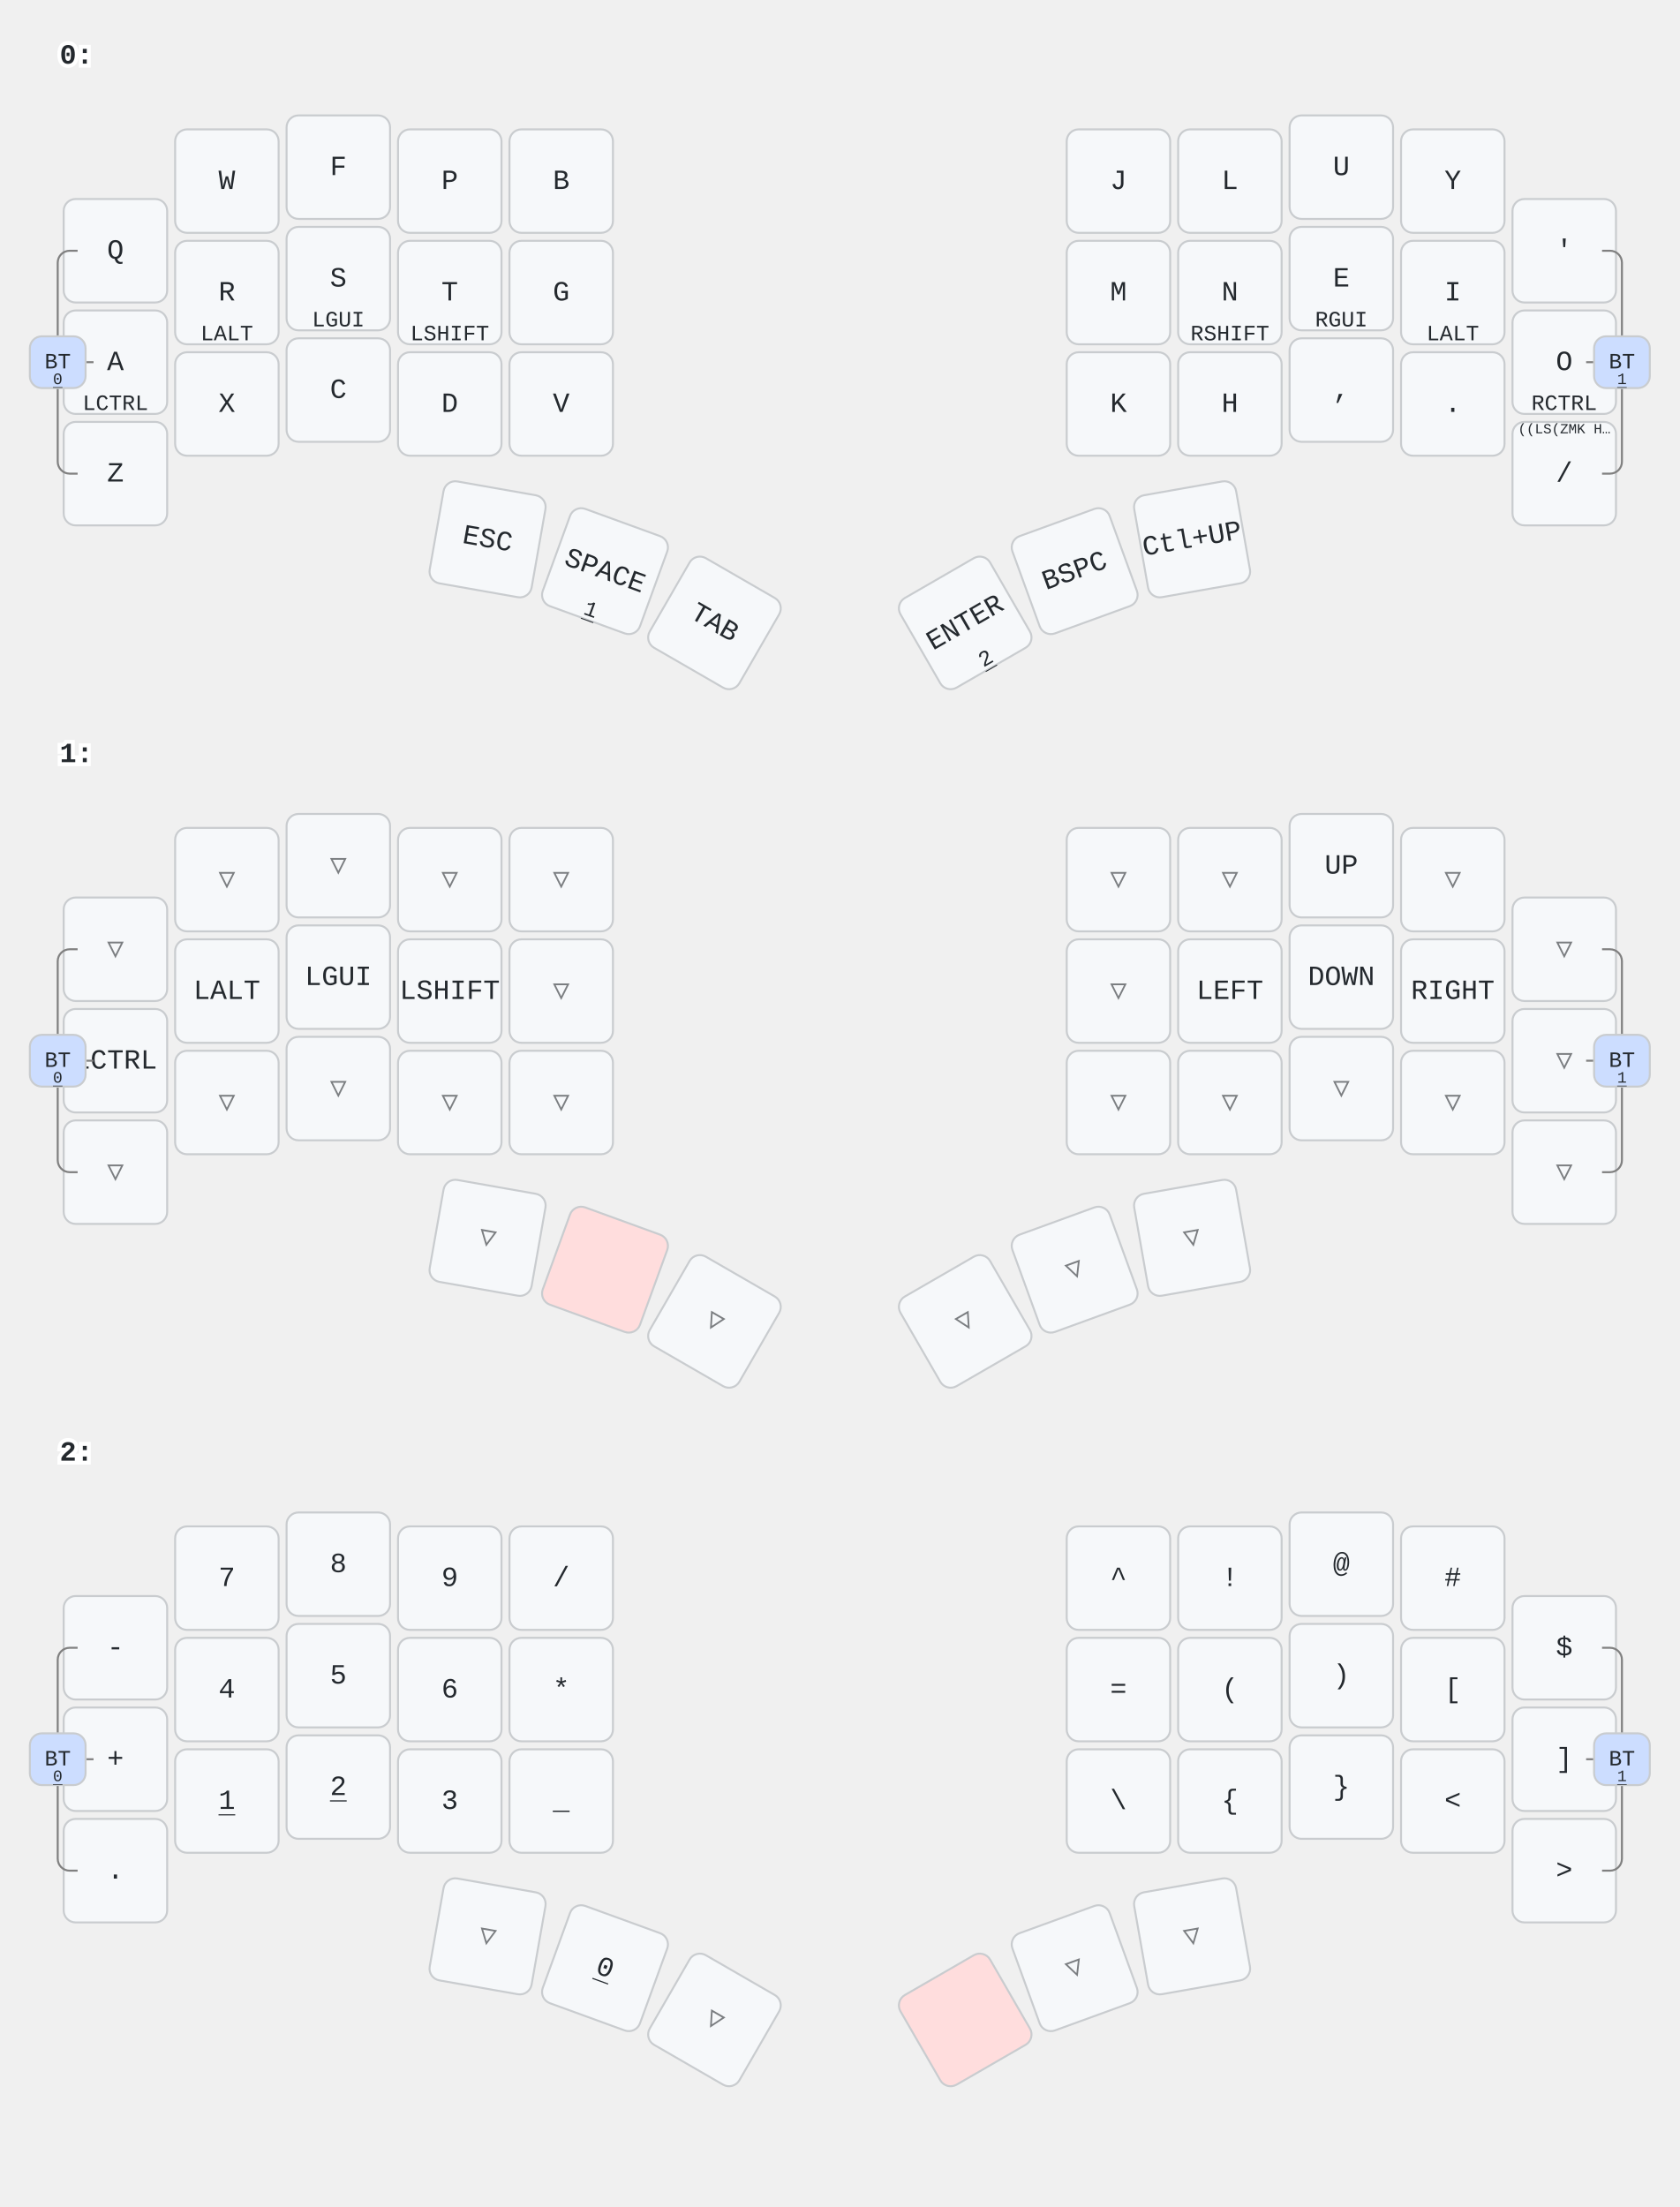
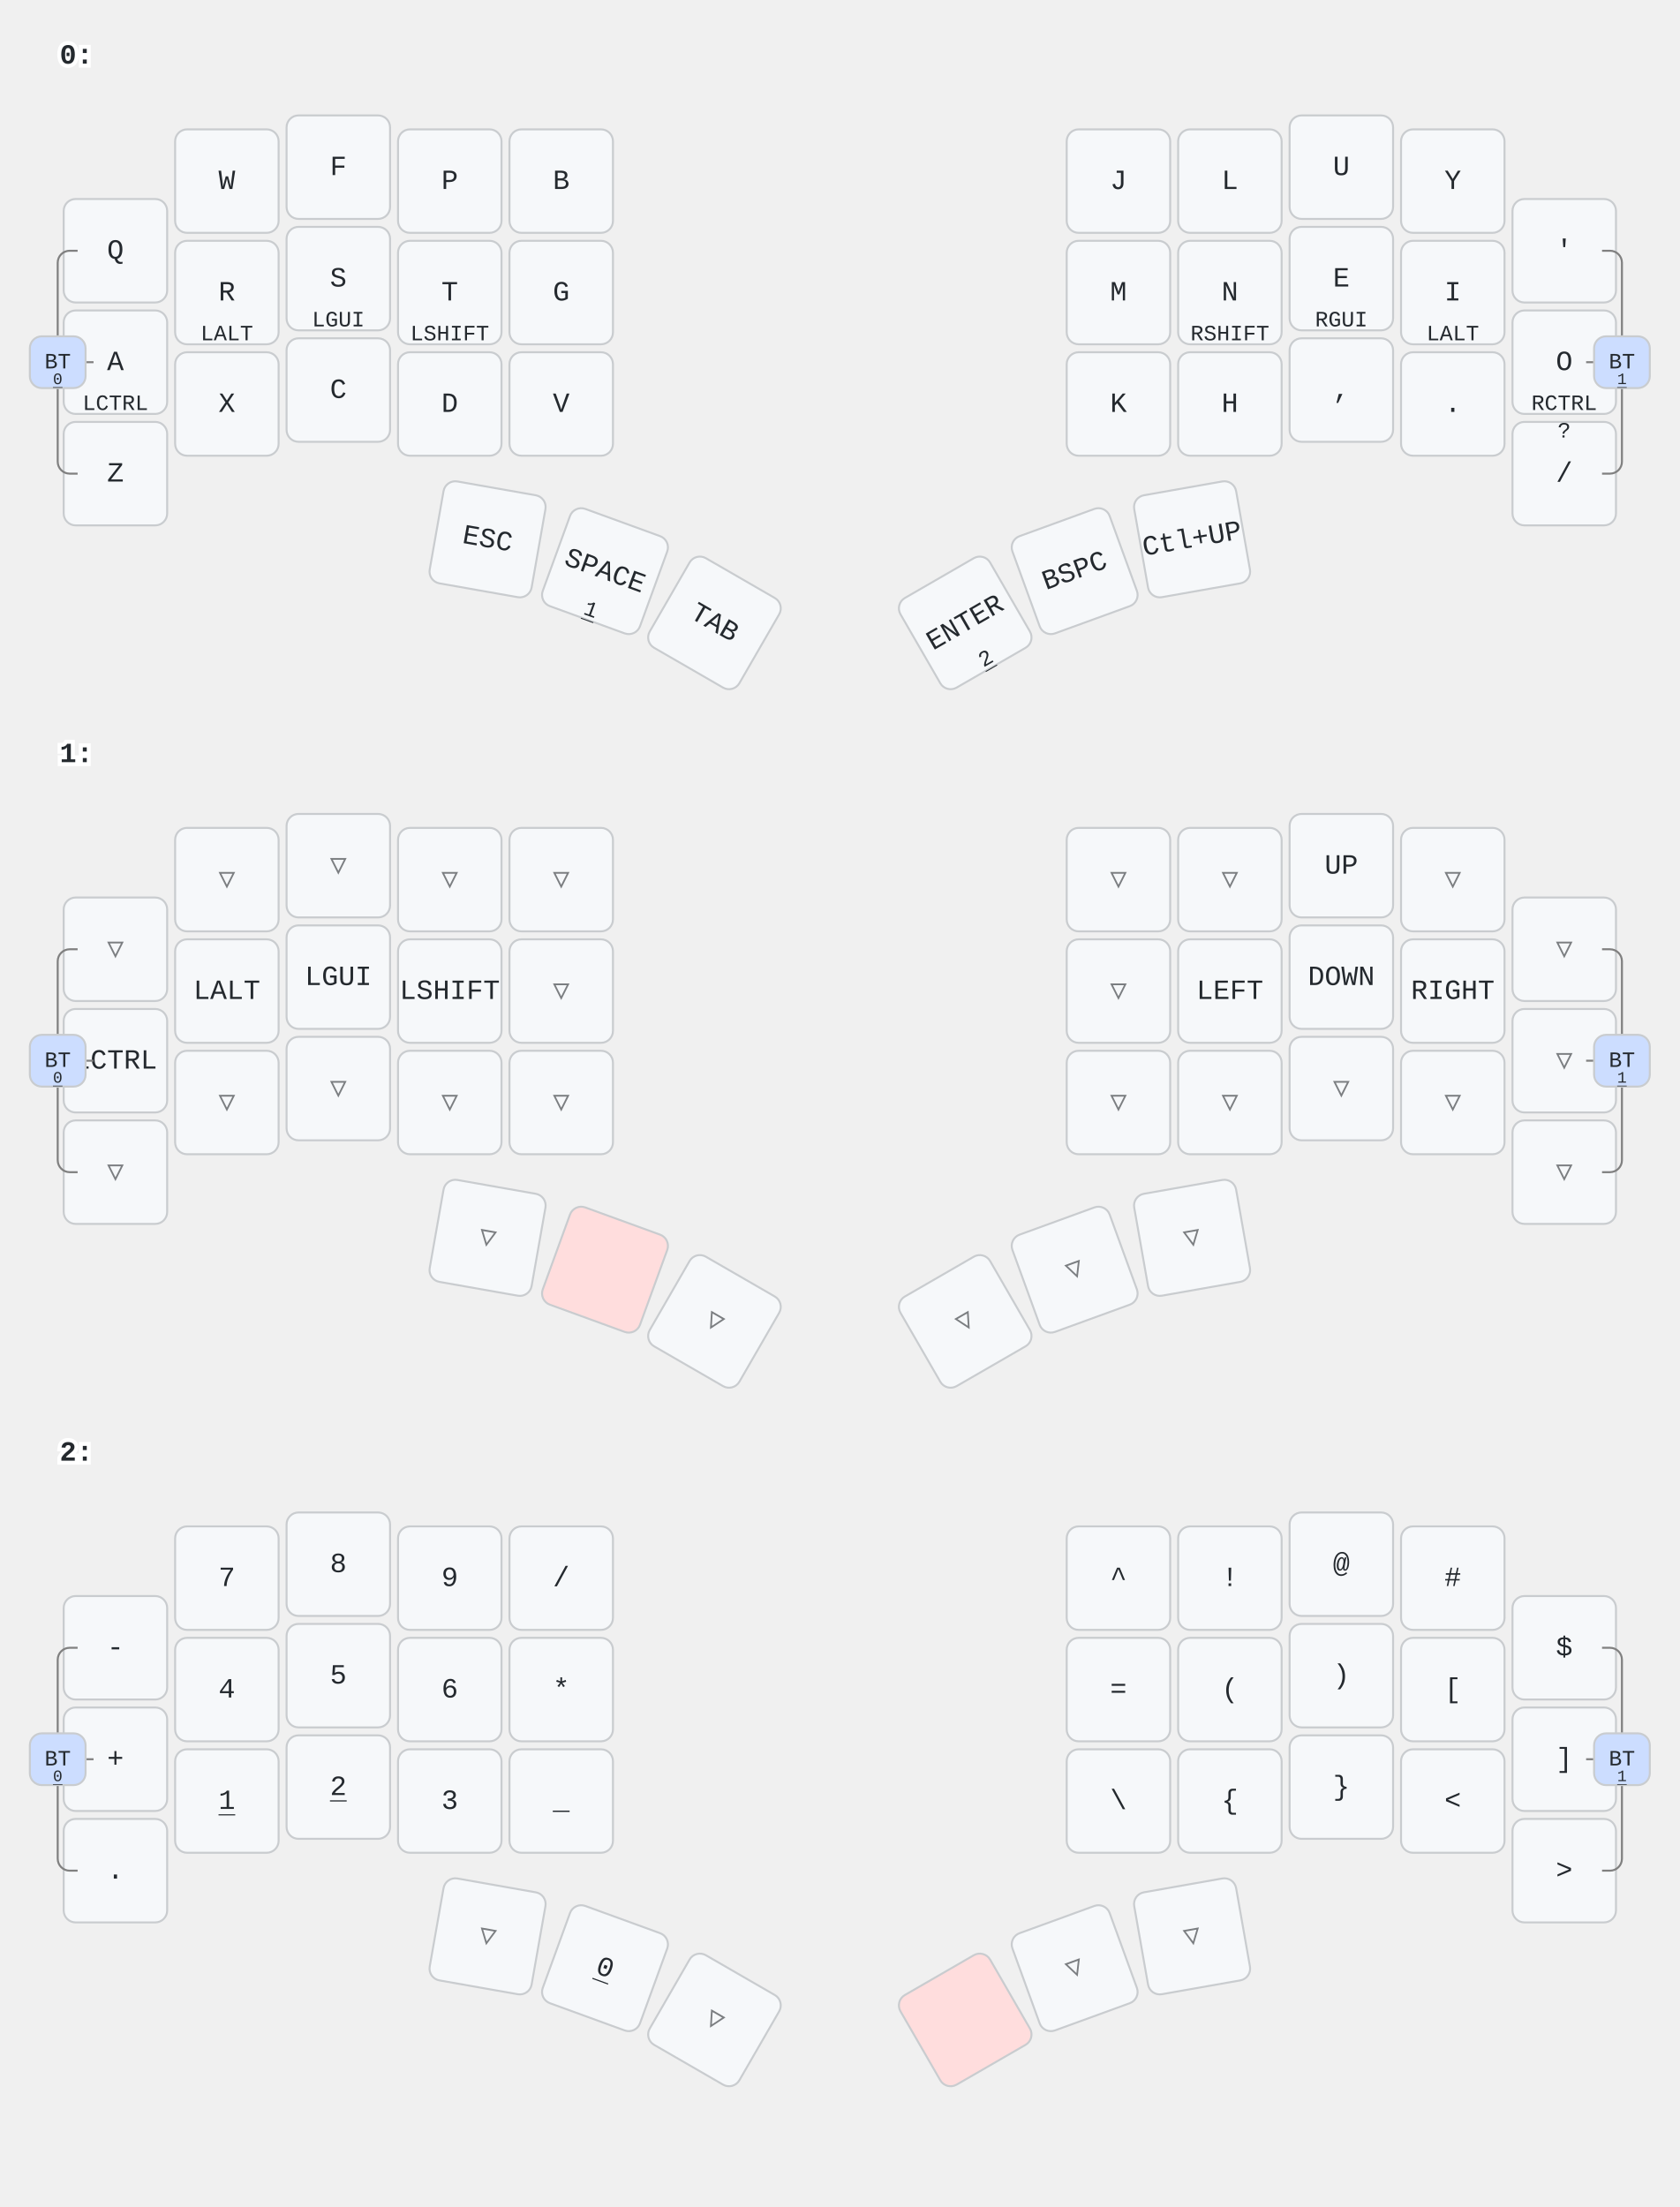
<svg xmlns="http://www.w3.org/2000/svg" width="844" height="1109" viewBox="0 0 844 1109" class="keymap">
  <style>/* inherit to force styles through use tags */
svg path {
    fill: inherit;
}

/* font and background color specifications */
svg.keymap {
    font-family: SFMono-Regular,Consolas,Liberation Mono,Menlo,monospace;
    font-size: 14px;
    font-kerning: normal;
    text-rendering: optimizeLegibility;
    fill: #24292e;
}

/* default key styling */
rect.key {
    fill: #f6f8fa;
}

rect.key, rect.combo {
    stroke: #c9cccf;
    stroke-width: 1;
}

/* default key side styling, only used is draw_key_sides is set */
rect.side {
    filter: brightness(90%);
}

/* color accent for combo boxes */
rect.combo, rect.combo-separate {
    fill: #cdf;
}

/* color accent for held keys */
rect.held, rect.combo.held {
    fill: #fdd;
}

/* color accent for ghost (optional) keys */
rect.ghost, rect.combo.ghost {
    stroke-dasharray: 4, 4;
    stroke-width: 2;
}

text {
    text-anchor: middle;
    dominant-baseline: middle;
}

/* styling for layer labels */
text.label {
    font-weight: bold;
    text-anchor: start;
    stroke: white;
    stroke-width: 4;
    paint-order: stroke;
}

/* styling for optional footer */
text.footer {
    text-anchor: end;
    dominant-baseline: auto;
    stroke: white;
    stroke-width: 4;
    paint-order: stroke;
}

/* styling for combo tap, and key non-tap label text */
text.combo, text.hold, text.shifted, text.left, text.right, text.tl, text.tr, text.bl, text.br {
    font-size: 11px;
}

text.hold, text.bl, text.br {
    text-anchor: middle;
    dominant-baseline: auto;
}

text.shifted, text.tl, text.tr {
    text-anchor: middle;
    dominant-baseline: hanging;
}

text.left, text.tl, text.bl {
    text-anchor: start;
}

text.right, text.tr, text.br {
    text-anchor: end;
}

text.layer-activator {
    text-decoration: underline;
}

/* styling for hold/shifted label text in combo box */
text.combo.hold, text.combo.shifted, text.combo.left, text.combo.right {
    font-size: 8px;
}

/* lighter symbol for transparent keys */
text.trans {
    fill: #7b7e81;
}

/* styling for combo dendrons */
path.combo {
    stroke-width: 1;
    stroke: gray;
    fill: none;
}

/* Start Tabler Icons Cleanup */
/* cannot use height/width with glyphs */
.icon-tabler &gt; path {
    fill: inherit;
    stroke: inherit;
    stroke-width: 2;
}
/* hide tabler's default box */
.icon-tabler &gt; path[stroke="none"][fill="none"] {
    visibility: hidden;
}
/* End Tabler Icons Cleanup */
</style>
  <g transform="translate(30, 0)" class="layer-0">
    <text x="0" y="28" class="label" id="x_x">0:</text>
    <g transform="translate(0, 56)">
      <g transform="translate(28, 70)" class="key keypos-0">
        <rect rx="6" ry="6" x="-26" y="-26" width="52" height="52" class="key" />
        <text x="0" y="0" class="key tap">Q</text>
      </g>
      <g transform="translate(84, 35)" class="key keypos-1">
        <rect rx="6" ry="6" x="-26" y="-26" width="52" height="52" class="key" />
        <text x="0" y="0" class="key tap">W</text>
      </g>
      <g transform="translate(140, 28)" class="key keypos-2">
        <rect rx="6" ry="6" x="-26" y="-26" width="52" height="52" class="key" />
        <text x="0" y="0" class="key tap">F</text>
      </g>
      <g transform="translate(196, 35)" class="key keypos-3">
        <rect rx="6" ry="6" x="-26" y="-26" width="52" height="52" class="key" />
        <text x="0" y="0" class="key tap">P</text>
      </g>
      <g transform="translate(252, 35)" class="key keypos-4">
        <rect rx="6" ry="6" x="-26" y="-26" width="52" height="52" class="key" />
        <text x="0" y="0" class="key tap">B</text>
      </g>
      <g transform="translate(532, 35)" class="key keypos-5">
        <rect rx="6" ry="6" x="-26" y="-26" width="52" height="52" class="key" />
        <text x="0" y="0" class="key tap">J</text>
      </g>
      <g transform="translate(588, 35)" class="key keypos-6">
        <rect rx="6" ry="6" x="-26" y="-26" width="52" height="52" class="key" />
        <text x="0" y="0" class="key tap">L</text>
      </g>
      <g transform="translate(644, 28)" class="key keypos-7">
        <rect rx="6" ry="6" x="-26" y="-26" width="52" height="52" class="key" />
        <text x="0" y="0" class="key tap">U</text>
      </g>
      <g transform="translate(700, 35)" class="key keypos-8">
        <rect rx="6" ry="6" x="-26" y="-26" width="52" height="52" class="key" />
        <text x="0" y="0" class="key tap">Y</text>
      </g>
      <g transform="translate(756, 70)" class="key keypos-9">
        <rect rx="6" ry="6" x="-26" y="-26" width="52" height="52" class="key" />
        <text x="0" y="0" class="key tap">'</text>
      </g>
      <g transform="translate(28, 126)" class="key keypos-10">
        <rect rx="6" ry="6" x="-26" y="-26" width="52" height="52" class="key" />
        <text x="0" y="0" class="key tap">A</text>
        <text x="0" y="24" class="key hold">LCTRL</text>
      </g>
      <g transform="translate(84, 91)" class="key keypos-11">
        <rect rx="6" ry="6" x="-26" y="-26" width="52" height="52" class="key" />
        <text x="0" y="0" class="key tap">R</text>
        <text x="0" y="24" class="key hold">LALT</text>
      </g>
      <g transform="translate(140, 84)" class="key keypos-12">
        <rect rx="6" ry="6" x="-26" y="-26" width="52" height="52" class="key" />
        <text x="0" y="0" class="key tap">S</text>
        <text x="0" y="24" class="key hold">LGUI</text>
      </g>
      <g transform="translate(196, 91)" class="key keypos-13">
        <rect rx="6" ry="6" x="-26" y="-26" width="52" height="52" class="key" />
        <text x="0" y="0" class="key tap">T</text>
        <text x="0" y="24" class="key hold">LSHIFT</text>
      </g>
      <g transform="translate(252, 91)" class="key keypos-14">
        <rect rx="6" ry="6" x="-26" y="-26" width="52" height="52" class="key" />
        <text x="0" y="0" class="key tap">G</text>
      </g>
      <g transform="translate(532, 91)" class="key keypos-15">
        <rect rx="6" ry="6" x="-26" y="-26" width="52" height="52" class="key" />
        <text x="0" y="0" class="key tap">M</text>
      </g>
      <g transform="translate(588, 91)" class="key keypos-16">
        <rect rx="6" ry="6" x="-26" y="-26" width="52" height="52" class="key" />
        <text x="0" y="0" class="key tap">N</text>
        <text x="0" y="24" class="key hold">RSHIFT</text>
      </g>
      <g transform="translate(644, 84)" class="key keypos-17">
        <rect rx="6" ry="6" x="-26" y="-26" width="52" height="52" class="key" />
        <text x="0" y="0" class="key tap">E</text>
        <text x="0" y="24" class="key hold">RGUI</text>
      </g>
      <g transform="translate(700, 91)" class="key keypos-18">
        <rect rx="6" ry="6" x="-26" y="-26" width="52" height="52" class="key" />
        <text x="0" y="0" class="key tap">I</text>
        <text x="0" y="24" class="key hold">LALT</text>
      </g>
      <g transform="translate(756, 126)" class="key keypos-19">
        <rect rx="6" ry="6" x="-26" y="-26" width="52" height="52" class="key" />
        <text x="0" y="0" class="key tap">O</text>
        <text x="0" y="24" class="key hold">RCTRL</text>
      </g>
      <g transform="translate(28, 182)" class="key keypos-20">
        <rect rx="6" ry="6" x="-26" y="-26" width="52" height="52" class="key" />
        <text x="0" y="0" class="key tap">Z</text>
      </g>
      <g transform="translate(84, 147)" class="key keypos-21">
        <rect rx="6" ry="6" x="-26" y="-26" width="52" height="52" class="key" />
        <text x="0" y="0" class="key tap">X</text>
      </g>
      <g transform="translate(140, 140)" class="key keypos-22">
        <rect rx="6" ry="6" x="-26" y="-26" width="52" height="52" class="key" />
        <text x="0" y="0" class="key tap">C</text>
      </g>
      <g transform="translate(196, 147)" class="key keypos-23">
        <rect rx="6" ry="6" x="-26" y="-26" width="52" height="52" class="key" />
        <text x="0" y="0" class="key tap">D</text>
      </g>
      <g transform="translate(252, 147)" class="key keypos-24">
        <rect rx="6" ry="6" x="-26" y="-26" width="52" height="52" class="key" />
        <text x="0" y="0" class="key tap">V</text>
      </g>
      <g transform="translate(532, 147)" class="key keypos-25">
        <rect rx="6" ry="6" x="-26" y="-26" width="52" height="52" class="key" />
        <text x="0" y="0" class="key tap">K</text>
      </g>
      <g transform="translate(588, 147)" class="key keypos-26">
        <rect rx="6" ry="6" x="-26" y="-26" width="52" height="52" class="key" />
        <text x="0" y="0" class="key tap">H</text>
      </g>
      <g transform="translate(644, 140)" class="key keypos-27">
        <rect rx="6" ry="6" x="-26" y="-26" width="52" height="52" class="key" />
        <text x="0" y="0" class="key tap">,</text>
      </g>
      <g transform="translate(700, 147)" class="key keypos-28">
        <rect rx="6" ry="6" x="-26" y="-26" width="52" height="52" class="key" />
        <text x="0" y="0" class="key tap">.</text>
      </g>
      <g transform="translate(756, 182)" class="key keypos-29">
        <rect rx="6" ry="6" x="-26" y="-26" width="52" height="52" class="key" />
        <text x="0" y="0" class="key tap">/</text>
-         <text x="0" y="-24" class="key shifted">
-           <tspan style="font-size: 64%">((LS(ZMK H…</tspan>
-         </text>
+         <text x="0" y="-24" class="key shifted">?</text>
      </g>
      <g transform="translate(215, 215) rotate(10.0)" class="key keypos-30">
        <rect rx="6" ry="6" x="-26" y="-26" width="52" height="52" class="key" />
        <text x="0" y="0" class="key tap">ESC</text>
      </g>
      <g transform="translate(274, 231) rotate(20.0)" class="key keypos-31">
        <rect rx="6" ry="6" x="-26" y="-26" width="52" height="52" class="key" />
        <text x="0" y="0" class="key tap">SPACE</text>
        <a href="#x_x">
          <text x="0" y="24" class="key hold layer-activator">1</text>
        </a>
      </g>
      <g transform="translate(329, 257) rotate(30.0)" class="key keypos-32">
        <rect rx="6" ry="6" x="-26" y="-26" width="52" height="52" class="key" />
        <text x="0" y="0" class="key tap">TAB</text>
      </g>
      <g transform="translate(455, 257) rotate(-30.0)" class="key keypos-33">
        <rect rx="6" ry="6" x="-26" y="-26" width="52" height="52" class="key" />
        <text x="0" y="0" class="key tap">ENTER</text>
        <a href="#x_x">
          <text x="0" y="24" class="key hold layer-activator">2</text>
        </a>
      </g>
      <g transform="translate(510, 231) rotate(-20.0)" class="key keypos-34">
        <rect rx="6" ry="6" x="-26" y="-26" width="52" height="52" class="key" />
        <text x="0" y="0" class="key tap">BSPC</text>
      </g>
      <g transform="translate(569, 215) rotate(-10.0)" class="key keypos-35">
        <rect rx="6" ry="6" x="-26" y="-26" width="52" height="52" class="key" />
        <text x="0" y="0" class="key tap">Ctl+UP</text>
      </g>
      <g class="combo combopos-0">
        <path d="M-1,126 v-50 a6.0,6.0 0 0 1 6.0,-6.0 h4" class="combo" />
        <path d="M-1,126 l18,0" class="combo" />
        <path d="M-1,126 v50 a6.0,6.0 0 0 0 6.0,6.0 h4" class="combo" />
        <rect rx="6" ry="6" x="-15" y="113" width="28" height="26" class="combo" />
        <text x="-1" y="126" class="combo tap">BT</text>
        <a href="#x_x">
          <text x="-1" y="137" class="combo hold layer-activator">0</text>
        </a>
      </g>
      <g class="combo combopos-1">
        <path d="M785,126 v-50 a6.0,6.0 0 0 0 -6.0,-6.0 h-4" class="combo" />
        <path d="M785,126 l-18,0" class="combo" />
        <path d="M785,126 v50 a6.0,6.0 0 0 1 -6.0,6.0 h-4" class="combo" />
        <rect rx="6" ry="6" x="771" y="113" width="28" height="26" class="combo" />
        <text x="785" y="126" class="combo tap">BT</text>
        <a href="#x_x">
          <text x="785" y="137" class="combo hold layer-activator">1</text>
        </a>
      </g>
    </g>
  </g>
  <g transform="translate(30, 351)" class="layer-1">
    <text x="0" y="28" class="label" id="x_x">1:</text>
    <g transform="translate(0, 56)">
      <g transform="translate(28, 70)" class="key trans keypos-0">
        <rect rx="6" ry="6" x="-26" y="-26" width="52" height="52" class="key trans" />
        <text x="0" y="0" class="key trans tap">▽</text>
      </g>
      <g transform="translate(84, 35)" class="key trans keypos-1">
        <rect rx="6" ry="6" x="-26" y="-26" width="52" height="52" class="key trans" />
        <text x="0" y="0" class="key trans tap">▽</text>
      </g>
      <g transform="translate(140, 28)" class="key trans keypos-2">
        <rect rx="6" ry="6" x="-26" y="-26" width="52" height="52" class="key trans" />
        <text x="0" y="0" class="key trans tap">▽</text>
      </g>
      <g transform="translate(196, 35)" class="key trans keypos-3">
        <rect rx="6" ry="6" x="-26" y="-26" width="52" height="52" class="key trans" />
        <text x="0" y="0" class="key trans tap">▽</text>
      </g>
      <g transform="translate(252, 35)" class="key trans keypos-4">
        <rect rx="6" ry="6" x="-26" y="-26" width="52" height="52" class="key trans" />
        <text x="0" y="0" class="key trans tap">▽</text>
      </g>
      <g transform="translate(532, 35)" class="key trans keypos-5">
        <rect rx="6" ry="6" x="-26" y="-26" width="52" height="52" class="key trans" />
        <text x="0" y="0" class="key trans tap">▽</text>
      </g>
      <g transform="translate(588, 35)" class="key trans keypos-6">
        <rect rx="6" ry="6" x="-26" y="-26" width="52" height="52" class="key trans" />
        <text x="0" y="0" class="key trans tap">▽</text>
      </g>
      <g transform="translate(644, 28)" class="key keypos-7">
        <rect rx="6" ry="6" x="-26" y="-26" width="52" height="52" class="key" />
        <text x="0" y="0" class="key tap">UP</text>
      </g>
      <g transform="translate(700, 35)" class="key trans keypos-8">
        <rect rx="6" ry="6" x="-26" y="-26" width="52" height="52" class="key trans" />
        <text x="0" y="0" class="key trans tap">▽</text>
      </g>
      <g transform="translate(756, 70)" class="key trans keypos-9">
        <rect rx="6" ry="6" x="-26" y="-26" width="52" height="52" class="key trans" />
        <text x="0" y="0" class="key trans tap">▽</text>
      </g>
      <g transform="translate(28, 126)" class="key keypos-10">
        <rect rx="6" ry="6" x="-26" y="-26" width="52" height="52" class="key" />
        <text x="0" y="0" class="key tap">LCTRL</text>
      </g>
      <g transform="translate(84, 91)" class="key keypos-11">
        <rect rx="6" ry="6" x="-26" y="-26" width="52" height="52" class="key" />
        <text x="0" y="0" class="key tap">LALT</text>
      </g>
      <g transform="translate(140, 84)" class="key keypos-12">
        <rect rx="6" ry="6" x="-26" y="-26" width="52" height="52" class="key" />
        <text x="0" y="0" class="key tap">LGUI</text>
      </g>
      <g transform="translate(196, 91)" class="key keypos-13">
        <rect rx="6" ry="6" x="-26" y="-26" width="52" height="52" class="key" />
        <text x="0" y="0" class="key tap">LSHIFT</text>
      </g>
      <g transform="translate(252, 91)" class="key trans keypos-14">
        <rect rx="6" ry="6" x="-26" y="-26" width="52" height="52" class="key trans" />
        <text x="0" y="0" class="key trans tap">▽</text>
      </g>
      <g transform="translate(532, 91)" class="key trans keypos-15">
        <rect rx="6" ry="6" x="-26" y="-26" width="52" height="52" class="key trans" />
        <text x="0" y="0" class="key trans tap">▽</text>
      </g>
      <g transform="translate(588, 91)" class="key keypos-16">
        <rect rx="6" ry="6" x="-26" y="-26" width="52" height="52" class="key" />
        <text x="0" y="0" class="key tap">LEFT</text>
      </g>
      <g transform="translate(644, 84)" class="key keypos-17">
        <rect rx="6" ry="6" x="-26" y="-26" width="52" height="52" class="key" />
        <text x="0" y="0" class="key tap">DOWN</text>
      </g>
      <g transform="translate(700, 91)" class="key keypos-18">
        <rect rx="6" ry="6" x="-26" y="-26" width="52" height="52" class="key" />
        <text x="0" y="0" class="key tap">RIGHT</text>
      </g>
      <g transform="translate(756, 126)" class="key trans keypos-19">
        <rect rx="6" ry="6" x="-26" y="-26" width="52" height="52" class="key trans" />
        <text x="0" y="0" class="key trans tap">▽</text>
      </g>
      <g transform="translate(28, 182)" class="key trans keypos-20">
        <rect rx="6" ry="6" x="-26" y="-26" width="52" height="52" class="key trans" />
        <text x="0" y="0" class="key trans tap">▽</text>
      </g>
      <g transform="translate(84, 147)" class="key trans keypos-21">
        <rect rx="6" ry="6" x="-26" y="-26" width="52" height="52" class="key trans" />
        <text x="0" y="0" class="key trans tap">▽</text>
      </g>
      <g transform="translate(140, 140)" class="key trans keypos-22">
        <rect rx="6" ry="6" x="-26" y="-26" width="52" height="52" class="key trans" />
        <text x="0" y="0" class="key trans tap">▽</text>
      </g>
      <g transform="translate(196, 147)" class="key trans keypos-23">
        <rect rx="6" ry="6" x="-26" y="-26" width="52" height="52" class="key trans" />
        <text x="0" y="0" class="key trans tap">▽</text>
      </g>
      <g transform="translate(252, 147)" class="key trans keypos-24">
        <rect rx="6" ry="6" x="-26" y="-26" width="52" height="52" class="key trans" />
        <text x="0" y="0" class="key trans tap">▽</text>
      </g>
      <g transform="translate(532, 147)" class="key trans keypos-25">
        <rect rx="6" ry="6" x="-26" y="-26" width="52" height="52" class="key trans" />
        <text x="0" y="0" class="key trans tap">▽</text>
      </g>
      <g transform="translate(588, 147)" class="key trans keypos-26">
        <rect rx="6" ry="6" x="-26" y="-26" width="52" height="52" class="key trans" />
        <text x="0" y="0" class="key trans tap">▽</text>
      </g>
      <g transform="translate(644, 140)" class="key trans keypos-27">
        <rect rx="6" ry="6" x="-26" y="-26" width="52" height="52" class="key trans" />
        <text x="0" y="0" class="key trans tap">▽</text>
      </g>
      <g transform="translate(700, 147)" class="key trans keypos-28">
        <rect rx="6" ry="6" x="-26" y="-26" width="52" height="52" class="key trans" />
        <text x="0" y="0" class="key trans tap">▽</text>
      </g>
      <g transform="translate(756, 182)" class="key trans keypos-29">
        <rect rx="6" ry="6" x="-26" y="-26" width="52" height="52" class="key trans" />
        <text x="0" y="0" class="key trans tap">▽</text>
      </g>
      <g transform="translate(215, 215) rotate(10.0)" class="key trans keypos-30">
        <rect rx="6" ry="6" x="-26" y="-26" width="52" height="52" class="key trans" />
        <text x="0" y="0" class="key trans tap">▽</text>
      </g>
      <g transform="translate(274, 231) rotate(20.0)" class="key held keypos-31">
        <rect rx="6" ry="6" x="-26" y="-26" width="52" height="52" class="key held" />
      </g>
      <g transform="translate(329, 257) rotate(30.0)" class="key trans keypos-32">
        <rect rx="6" ry="6" x="-26" y="-26" width="52" height="52" class="key trans" />
        <text x="0" y="0" class="key trans tap">▽</text>
      </g>
      <g transform="translate(455, 257) rotate(-30.0)" class="key trans keypos-33">
        <rect rx="6" ry="6" x="-26" y="-26" width="52" height="52" class="key trans" />
        <text x="0" y="0" class="key trans tap">▽</text>
      </g>
      <g transform="translate(510, 231) rotate(-20.0)" class="key trans keypos-34">
        <rect rx="6" ry="6" x="-26" y="-26" width="52" height="52" class="key trans" />
        <text x="0" y="0" class="key trans tap">▽</text>
      </g>
      <g transform="translate(569, 215) rotate(-10.0)" class="key trans keypos-35">
        <rect rx="6" ry="6" x="-26" y="-26" width="52" height="52" class="key trans" />
        <text x="0" y="0" class="key trans tap">▽</text>
      </g>
      <g class="combo combopos-0">
        <path d="M-1,126 v-50 a6.0,6.0 0 0 1 6.0,-6.0 h4" class="combo" />
        <path d="M-1,126 l18,0" class="combo" />
        <path d="M-1,126 v50 a6.0,6.0 0 0 0 6.0,6.0 h4" class="combo" />
        <rect rx="6" ry="6" x="-15" y="113" width="28" height="26" class="combo" />
        <text x="-1" y="126" class="combo tap">BT</text>
        <a href="#x_x">
          <text x="-1" y="137" class="combo hold layer-activator">0</text>
        </a>
      </g>
      <g class="combo combopos-1">
        <path d="M785,126 v-50 a6.0,6.0 0 0 0 -6.0,-6.0 h-4" class="combo" />
        <path d="M785,126 l-18,0" class="combo" />
        <path d="M785,126 v50 a6.0,6.0 0 0 1 -6.0,6.0 h-4" class="combo" />
        <rect rx="6" ry="6" x="771" y="113" width="28" height="26" class="combo" />
        <text x="785" y="126" class="combo tap">BT</text>
        <a href="#x_x">
          <text x="785" y="137" class="combo hold layer-activator">1</text>
        </a>
      </g>
    </g>
  </g>
  <g transform="translate(30, 702)" class="layer-2">
    <text x="0" y="28" class="label" id="x_x">2:</text>
    <g transform="translate(0, 56)">
      <g transform="translate(28, 70)" class="key keypos-0">
        <rect rx="6" ry="6" x="-26" y="-26" width="52" height="52" class="key" />
        <text x="0" y="0" class="key tap">-</text>
      </g>
      <g transform="translate(84, 35)" class="key keypos-1">
        <rect rx="6" ry="6" x="-26" y="-26" width="52" height="52" class="key" />
        <text x="0" y="0" class="key tap">7</text>
      </g>
      <g transform="translate(140, 28)" class="key keypos-2">
        <rect rx="6" ry="6" x="-26" y="-26" width="52" height="52" class="key" />
        <text x="0" y="0" class="key tap">8</text>
      </g>
      <g transform="translate(196, 35)" class="key keypos-3">
        <rect rx="6" ry="6" x="-26" y="-26" width="52" height="52" class="key" />
        <text x="0" y="0" class="key tap">9</text>
      </g>
      <g transform="translate(252, 35)" class="key keypos-4">
        <rect rx="6" ry="6" x="-26" y="-26" width="52" height="52" class="key" />
        <text x="0" y="0" class="key tap">/</text>
      </g>
      <g transform="translate(532, 35)" class="key keypos-5">
        <rect rx="6" ry="6" x="-26" y="-26" width="52" height="52" class="key" />
        <text x="0" y="0" class="key tap">^</text>
      </g>
      <g transform="translate(588, 35)" class="key keypos-6">
        <rect rx="6" ry="6" x="-26" y="-26" width="52" height="52" class="key" />
        <text x="0" y="0" class="key tap">!</text>
      </g>
      <g transform="translate(644, 28)" class="key keypos-7">
        <rect rx="6" ry="6" x="-26" y="-26" width="52" height="52" class="key" />
        <text x="0" y="0" class="key tap">@</text>
      </g>
      <g transform="translate(700, 35)" class="key keypos-8">
        <rect rx="6" ry="6" x="-26" y="-26" width="52" height="52" class="key" />
        <text x="0" y="0" class="key tap">#</text>
      </g>
      <g transform="translate(756, 70)" class="key keypos-9">
        <rect rx="6" ry="6" x="-26" y="-26" width="52" height="52" class="key" />
        <text x="0" y="0" class="key tap">$</text>
      </g>
      <g transform="translate(28, 126)" class="key keypos-10">
        <rect rx="6" ry="6" x="-26" y="-26" width="52" height="52" class="key" />
        <text x="0" y="0" class="key tap">+</text>
      </g>
      <g transform="translate(84, 91)" class="key keypos-11">
        <rect rx="6" ry="6" x="-26" y="-26" width="52" height="52" class="key" />
        <text x="0" y="0" class="key tap">4</text>
      </g>
      <g transform="translate(140, 84)" class="key keypos-12">
        <rect rx="6" ry="6" x="-26" y="-26" width="52" height="52" class="key" />
        <text x="0" y="0" class="key tap">5</text>
      </g>
      <g transform="translate(196, 91)" class="key keypos-13">
        <rect rx="6" ry="6" x="-26" y="-26" width="52" height="52" class="key" />
        <text x="0" y="0" class="key tap">6</text>
      </g>
      <g transform="translate(252, 91)" class="key keypos-14">
        <rect rx="6" ry="6" x="-26" y="-26" width="52" height="52" class="key" />
        <text x="0" y="0" class="key tap">*</text>
      </g>
      <g transform="translate(532, 91)" class="key keypos-15">
        <rect rx="6" ry="6" x="-26" y="-26" width="52" height="52" class="key" />
        <text x="0" y="0" class="key tap">=</text>
      </g>
      <g transform="translate(588, 91)" class="key keypos-16">
        <rect rx="6" ry="6" x="-26" y="-26" width="52" height="52" class="key" />
        <text x="0" y="0" class="key tap">(</text>
      </g>
      <g transform="translate(644, 84)" class="key keypos-17">
        <rect rx="6" ry="6" x="-26" y="-26" width="52" height="52" class="key" />
        <text x="0" y="0" class="key tap">)</text>
      </g>
      <g transform="translate(700, 91)" class="key keypos-18">
        <rect rx="6" ry="6" x="-26" y="-26" width="52" height="52" class="key" />
        <text x="0" y="0" class="key tap">[</text>
      </g>
      <g transform="translate(756, 126)" class="key keypos-19">
        <rect rx="6" ry="6" x="-26" y="-26" width="52" height="52" class="key" />
        <text x="0" y="0" class="key tap">]</text>
      </g>
      <g transform="translate(28, 182)" class="key keypos-20">
        <rect rx="6" ry="6" x="-26" y="-26" width="52" height="52" class="key" />
        <text x="0" y="0" class="key tap">.</text>
      </g>
      <g transform="translate(84, 147)" class="key keypos-21">
        <rect rx="6" ry="6" x="-26" y="-26" width="52" height="52" class="key" />
        <a href="#x_x">
          <text x="0" y="0" class="key tap layer-activator">1</text>
        </a>
      </g>
      <g transform="translate(140, 140)" class="key keypos-22">
        <rect rx="6" ry="6" x="-26" y="-26" width="52" height="52" class="key" />
        <a href="#x_x">
          <text x="0" y="0" class="key tap layer-activator">2</text>
        </a>
      </g>
      <g transform="translate(196, 147)" class="key keypos-23">
        <rect rx="6" ry="6" x="-26" y="-26" width="52" height="52" class="key" />
        <text x="0" y="0" class="key tap">3</text>
      </g>
      <g transform="translate(252, 147)" class="key keypos-24">
        <rect rx="6" ry="6" x="-26" y="-26" width="52" height="52" class="key" />
        <text x="0" y="0" class="key tap">_</text>
      </g>
      <g transform="translate(532, 147)" class="key keypos-25">
        <rect rx="6" ry="6" x="-26" y="-26" width="52" height="52" class="key" />
        <text x="0" y="0" class="key tap">\</text>
      </g>
      <g transform="translate(588, 147)" class="key keypos-26">
        <rect rx="6" ry="6" x="-26" y="-26" width="52" height="52" class="key" />
        <text x="0" y="0" class="key tap">{</text>
      </g>
      <g transform="translate(644, 140)" class="key keypos-27">
        <rect rx="6" ry="6" x="-26" y="-26" width="52" height="52" class="key" />
        <text x="0" y="0" class="key tap">}</text>
      </g>
      <g transform="translate(700, 147)" class="key keypos-28">
        <rect rx="6" ry="6" x="-26" y="-26" width="52" height="52" class="key" />
        <text x="0" y="0" class="key tap">&lt;</text>
      </g>
      <g transform="translate(756, 182)" class="key keypos-29">
        <rect rx="6" ry="6" x="-26" y="-26" width="52" height="52" class="key" />
        <text x="0" y="0" class="key tap">&gt;</text>
      </g>
      <g transform="translate(215, 215) rotate(10.0)" class="key trans keypos-30">
        <rect rx="6" ry="6" x="-26" y="-26" width="52" height="52" class="key trans" />
        <text x="0" y="0" class="key trans tap">▽</text>
      </g>
      <g transform="translate(274, 231) rotate(20.0)" class="key keypos-31">
        <rect rx="6" ry="6" x="-26" y="-26" width="52" height="52" class="key" />
        <a href="#x_x">
          <text x="0" y="0" class="key tap layer-activator">0</text>
        </a>
      </g>
      <g transform="translate(329, 257) rotate(30.0)" class="key trans keypos-32">
        <rect rx="6" ry="6" x="-26" y="-26" width="52" height="52" class="key trans" />
        <text x="0" y="0" class="key trans tap">▽</text>
      </g>
      <g transform="translate(455, 257) rotate(-30.0)" class="key held keypos-33">
        <rect rx="6" ry="6" x="-26" y="-26" width="52" height="52" class="key held" />
      </g>
      <g transform="translate(510, 231) rotate(-20.0)" class="key trans keypos-34">
        <rect rx="6" ry="6" x="-26" y="-26" width="52" height="52" class="key trans" />
        <text x="0" y="0" class="key trans tap">▽</text>
      </g>
      <g transform="translate(569, 215) rotate(-10.0)" class="key trans keypos-35">
        <rect rx="6" ry="6" x="-26" y="-26" width="52" height="52" class="key trans" />
        <text x="0" y="0" class="key trans tap">▽</text>
      </g>
      <g class="combo combopos-0">
        <path d="M-1,126 v-50 a6.0,6.0 0 0 1 6.0,-6.0 h4" class="combo" />
        <path d="M-1,126 l18,0" class="combo" />
        <path d="M-1,126 v50 a6.0,6.0 0 0 0 6.0,6.0 h4" class="combo" />
        <rect rx="6" ry="6" x="-15" y="113" width="28" height="26" class="combo" />
        <text x="-1" y="126" class="combo tap">BT</text>
        <a href="#x_x">
          <text x="-1" y="137" class="combo hold layer-activator">0</text>
        </a>
      </g>
      <g class="combo combopos-1">
        <path d="M785,126 v-50 a6.0,6.0 0 0 0 -6.0,-6.0 h-4" class="combo" />
        <path d="M785,126 l-18,0" class="combo" />
        <path d="M785,126 v50 a6.0,6.0 0 0 1 -6.0,6.0 h-4" class="combo" />
        <rect rx="6" ry="6" x="771" y="113" width="28" height="26" class="combo" />
        <text x="785" y="126" class="combo tap">BT</text>
        <a href="#x_x">
          <text x="785" y="137" class="combo hold layer-activator">1</text>
        </a>
      </g>
    </g>
  </g>
</svg>
